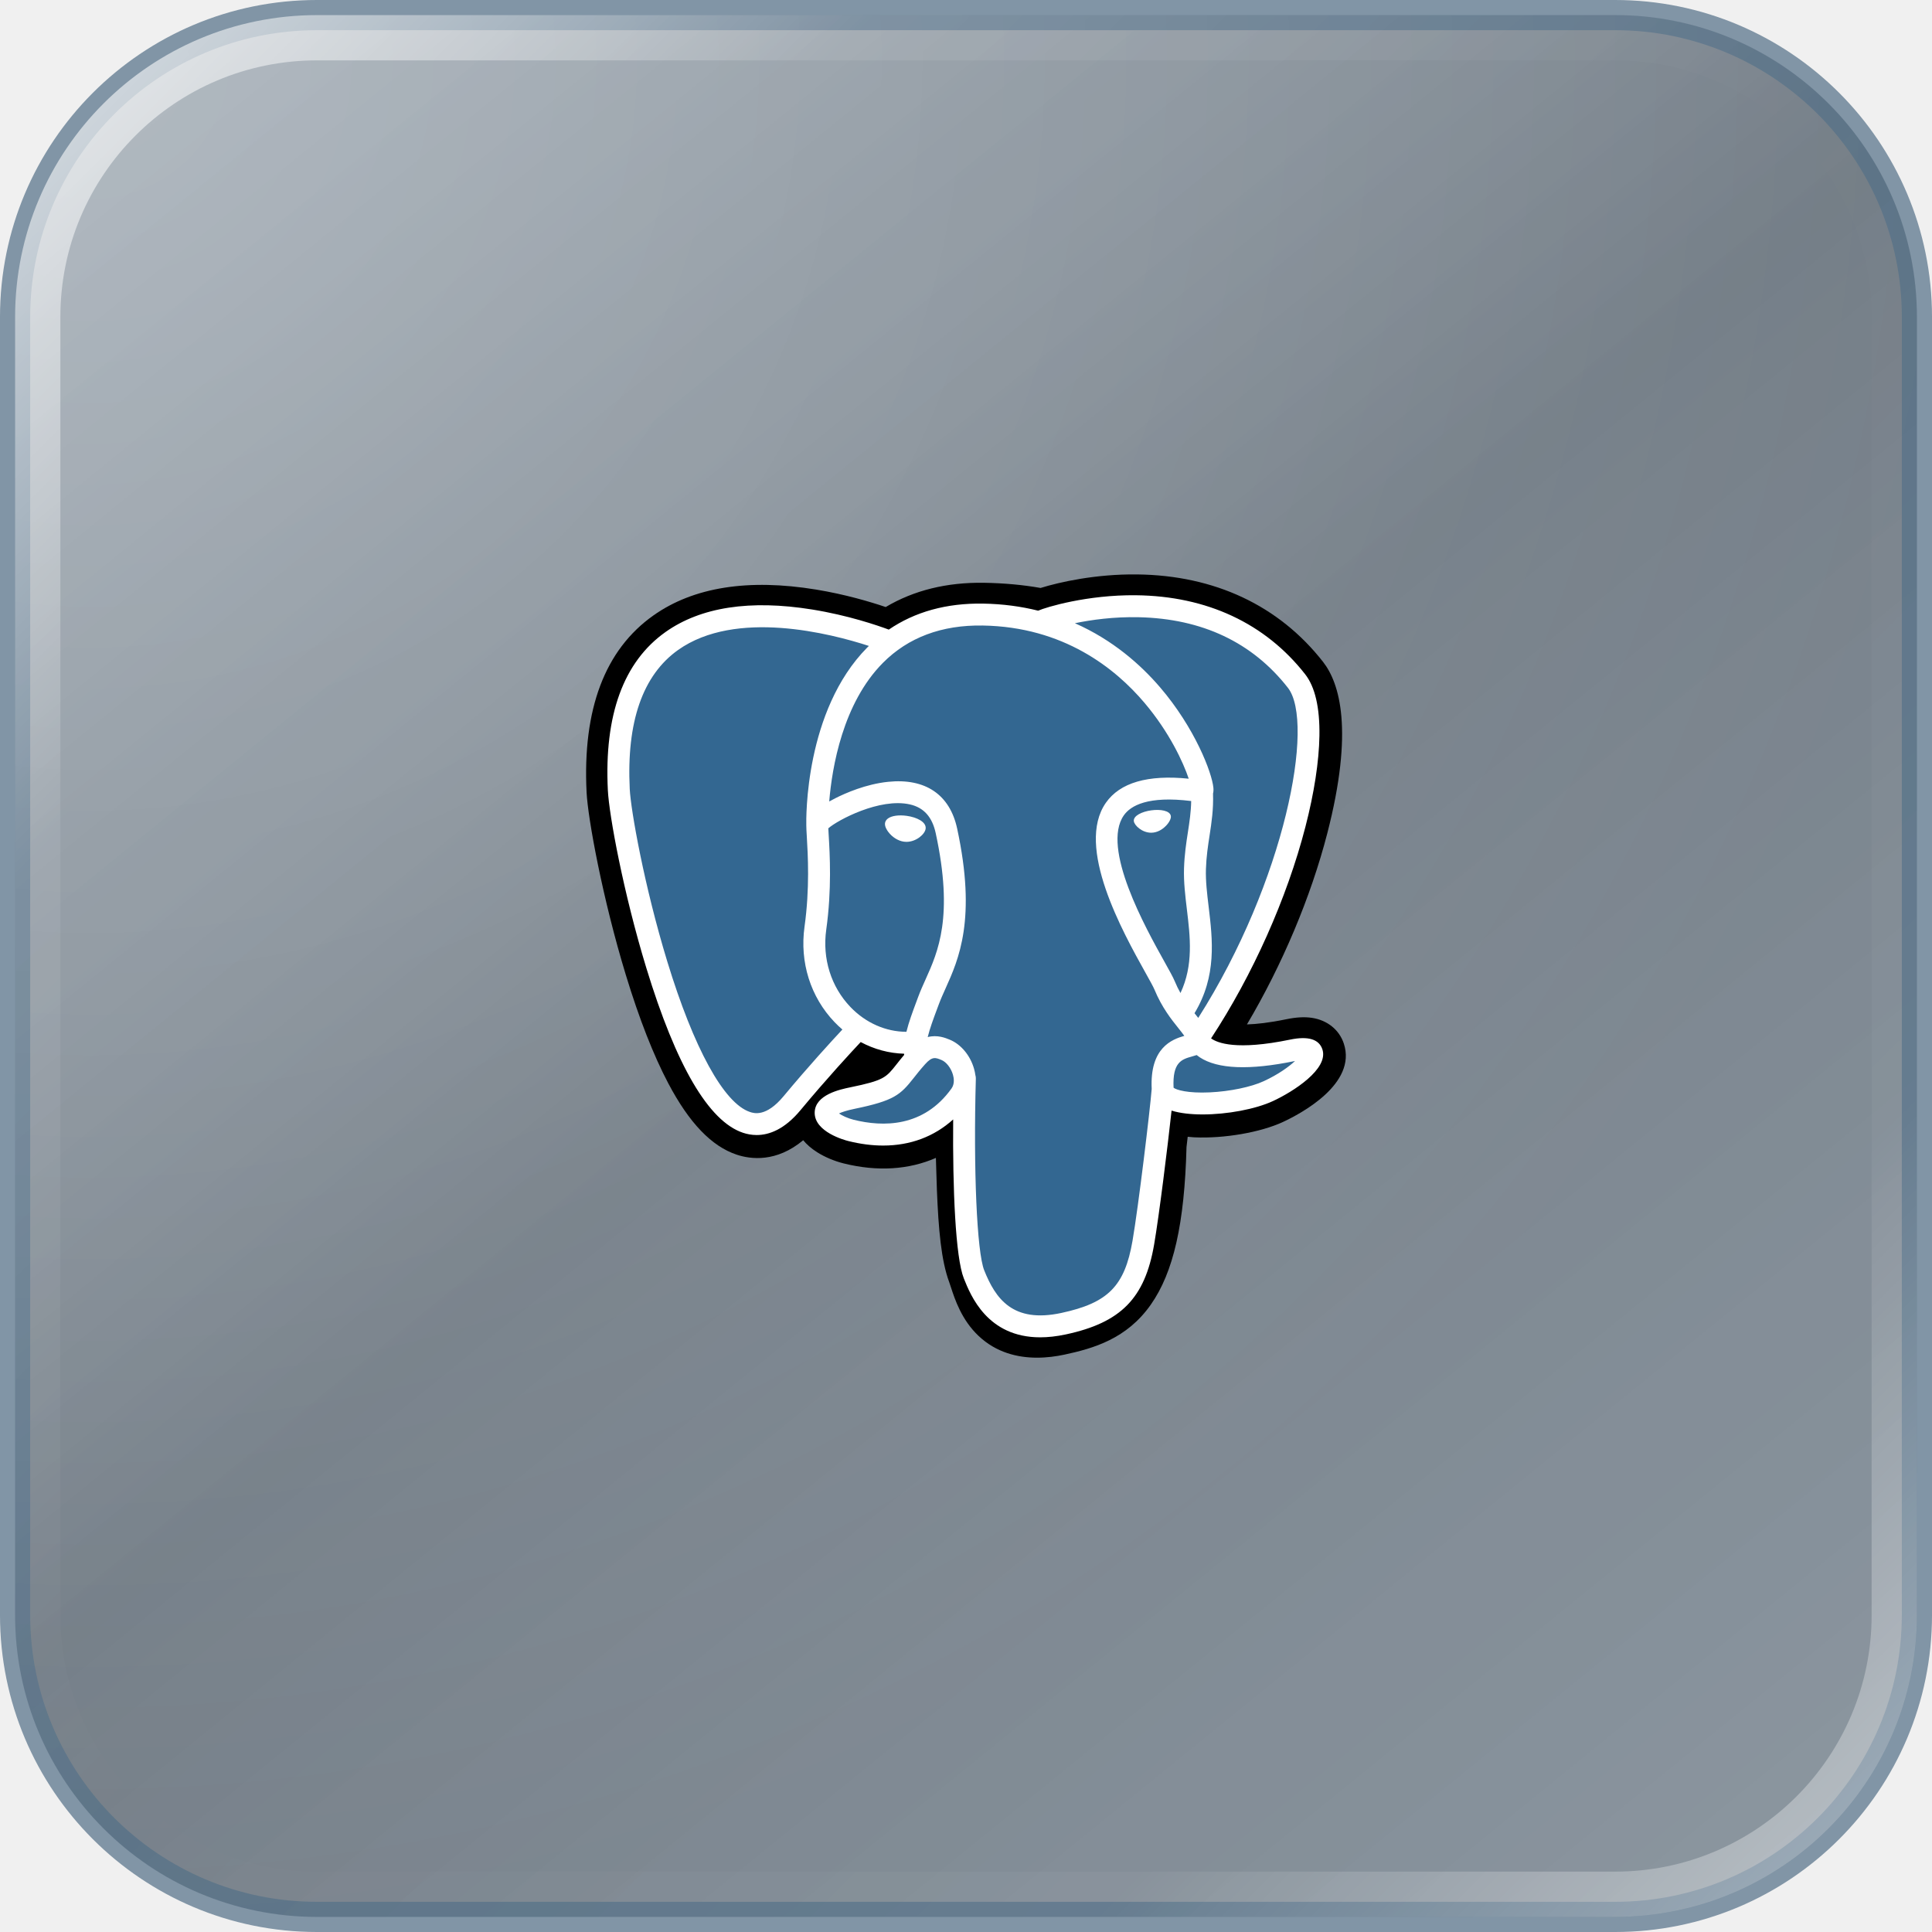
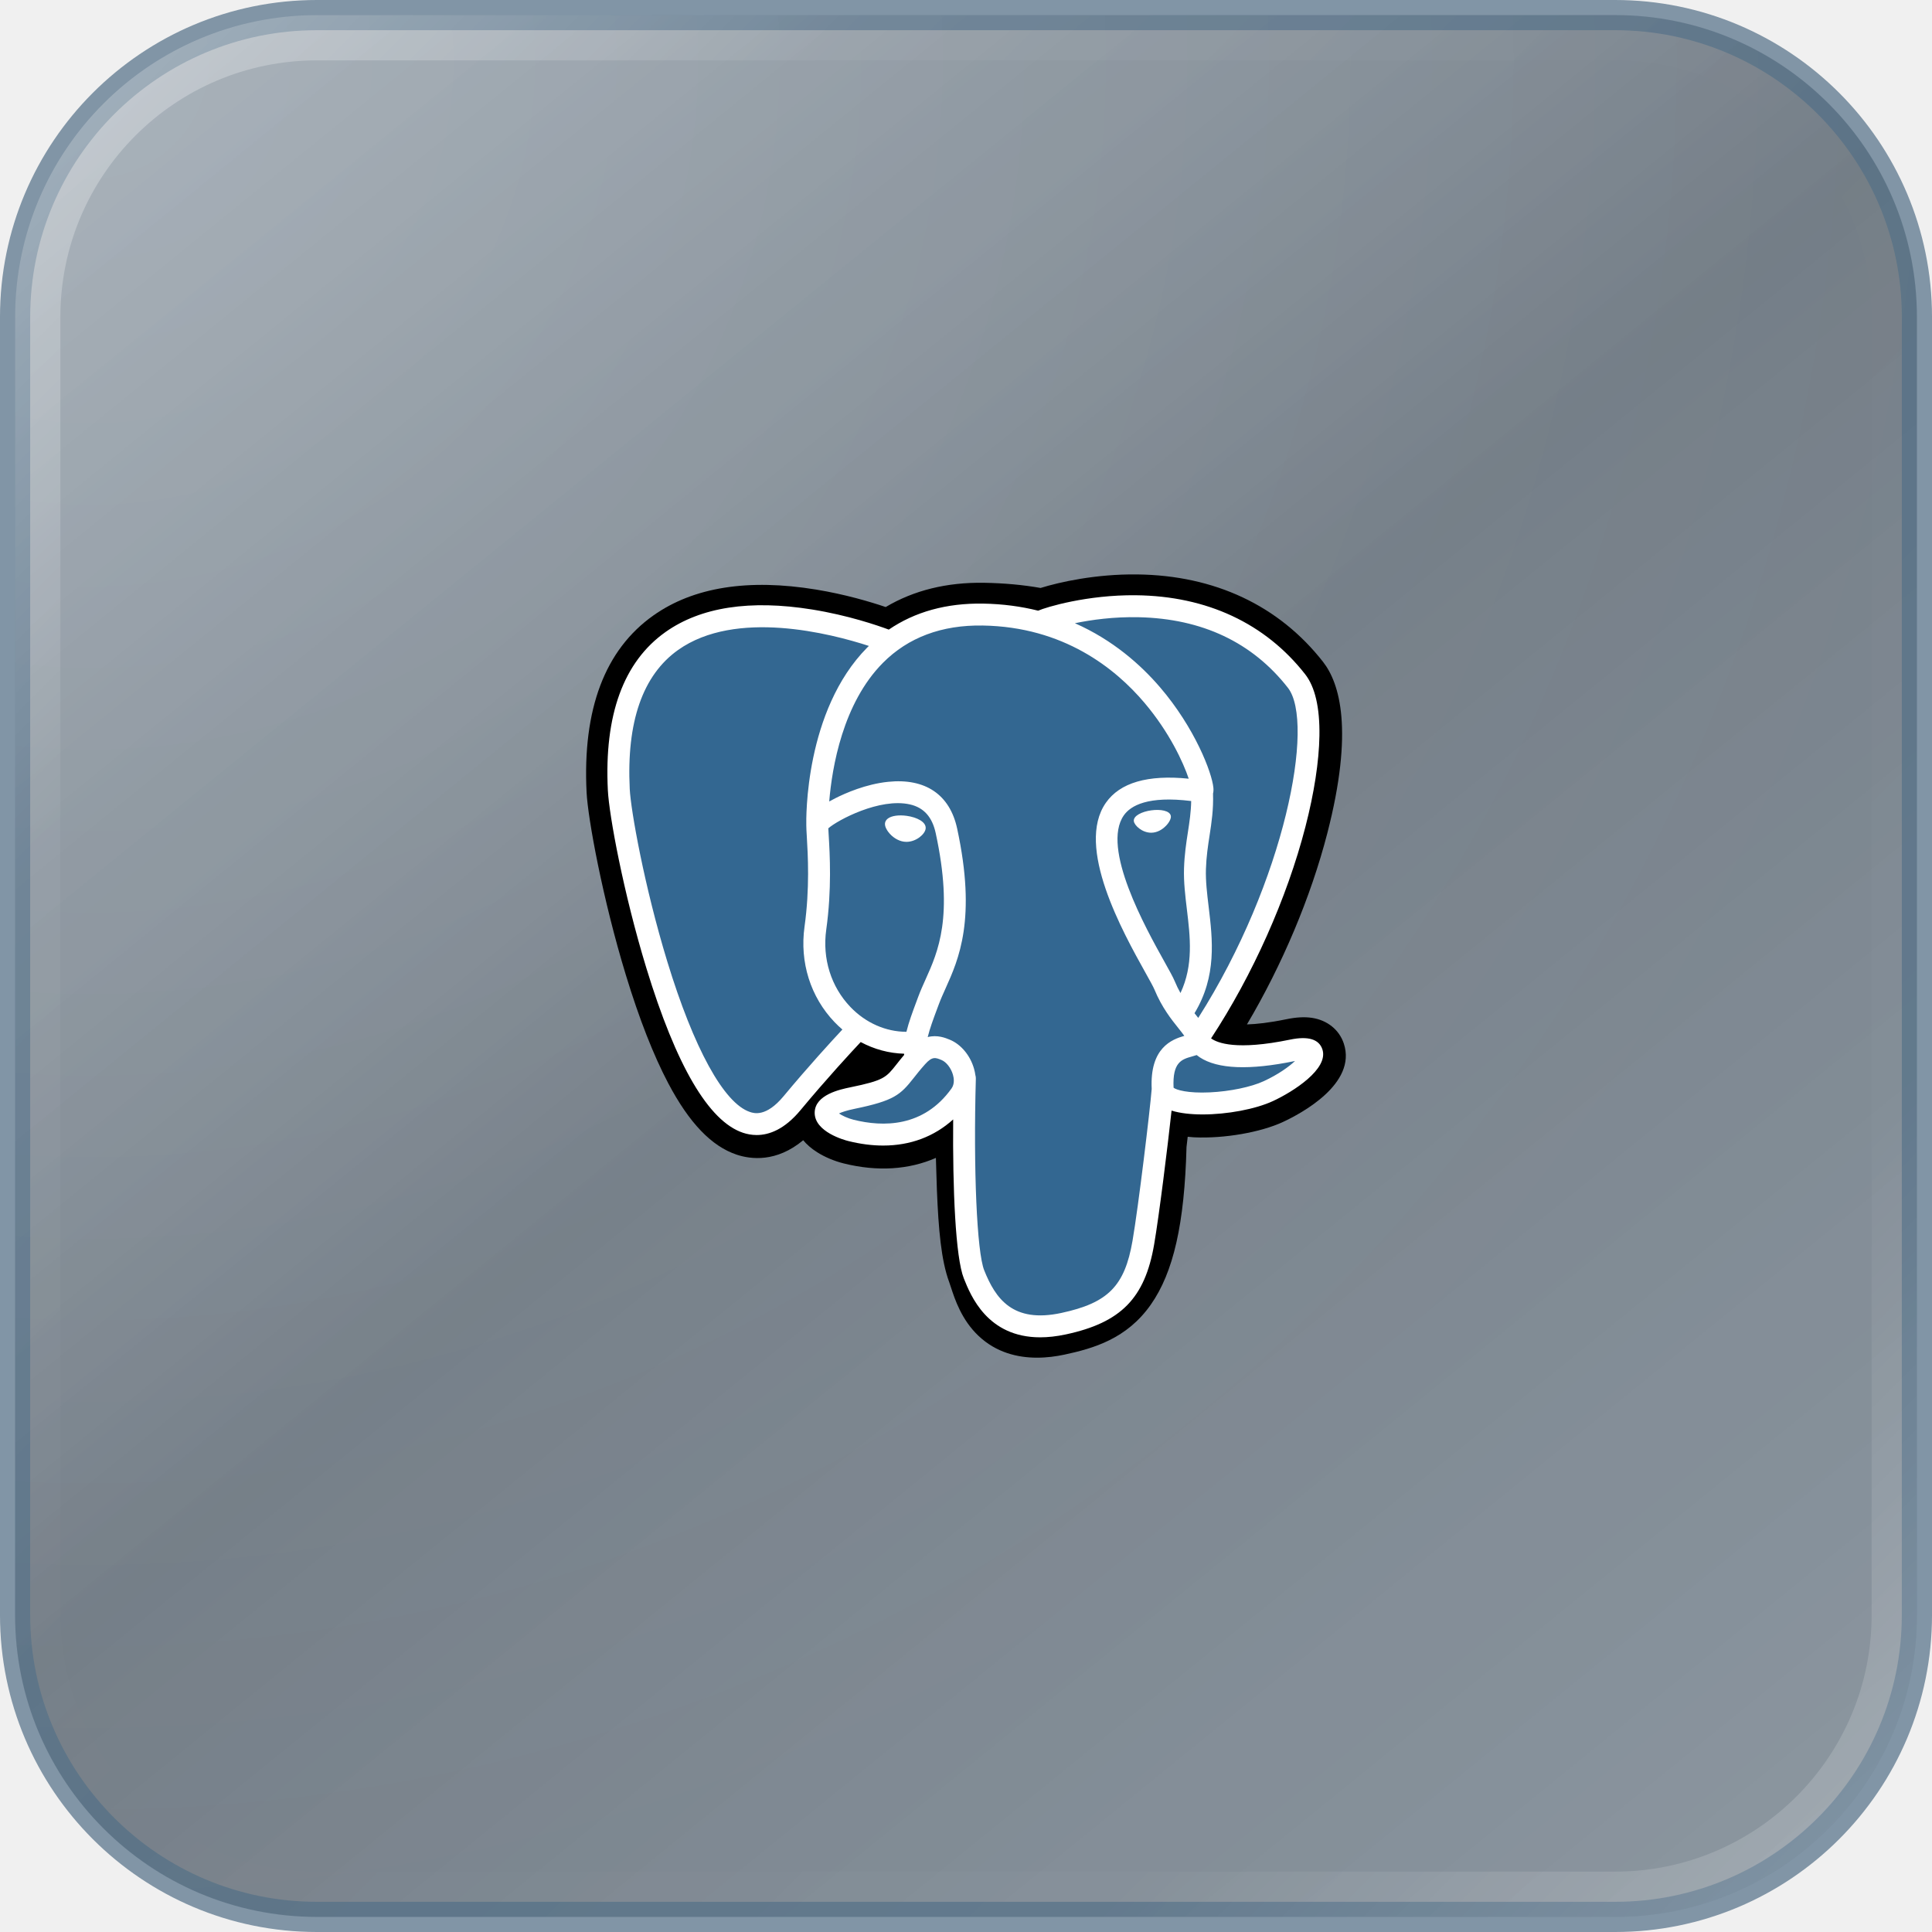
<svg xmlns="http://www.w3.org/2000/svg" viewBox="0 0 64 64" fill="none" color="#CBD5E1">
  <g>
    <defs>
      <linearGradient id="postgres-app-dark-background-surface" x1="6" y1="0" x2="58" y2="64" gradientUnits="userSpaceOnUse">
        <stop offset="0" stop-color="#526678" stop-opacity=".50" />
        <stop offset=".48" stop-color="#273746" stop-opacity=".62" />
        <stop offset="1" stop-color="#364A5C" stop-opacity=".54" />
      </linearGradient>
      <radialGradient id="postgres-app-dark-background-sheen" cx="3" cy="2" r="62" gradientUnits="userSpaceOnUse">
-         <stop stop-color="#FFFFFF" stop-opacity=".18" />
+         <stop stop-color="#FFFFFF" stop-opacity="0.09" />
        <stop offset="1" stop-color="#FFFFFF" stop-opacity="0" />
      </radialGradient>
      <linearGradient id="postgres-app-dark-background-reflection" x1="0" y1="0" x2="64" y2="64" gradientUnits="userSpaceOnUse">
-         <stop stop-color="#FFFFFF" stop-opacity=".75" />
-         <stop offset=".23" stop-color="#FFFFFF" stop-opacity=".08" />
+         <stop stop-color="#FFFFFF" stop-opacity="0.375" />
+         <stop offset=".23" stop-color="#FFFFFF" stop-opacity="0.04" />
        <stop offset=".5" stop-color="#FFFFFF" stop-opacity="0" />
-         <stop offset=".78" stop-color="#FFFFFF" stop-opacity=".04" />
-         <stop offset="1" stop-color="#FFFFFF" stop-opacity=".45" />
+         <stop offset=".78" stop-color="#FFFFFF" stop-opacity="0.02" />
+         <stop offset="1" stop-color="#FFFFFF" stop-opacity="0.225" />
      </linearGradient>
    </defs>
    <rect x=".5" y=".5" width="63" height="63" rx="10" fill="url(#postgres-app-dark-background-surface)" stroke="#526E86" stroke-opacity=".7" />
    <rect x=".5" y=".5" width="63" height="63" rx="10" fill="url(#postgres-app-dark-background-sheen)" />
    <rect x="1.25" y="1.25" width="61.5" height="61.5" rx="9.25" stroke="url(#postgres-app-dark-background-reflection)" stroke-width="1.5" />
  </g>
  <defs>
    <clipPath id="postgres-app-dark-tile">
      <rect x=".5" y=".5" width="63" height="63" rx="10" />
    </clipPath>
  </defs>
  <g clip-path="url(#postgres-app-dark-tile)">
    <svg viewBox="0 0 256 264" version="1.1" preserveAspectRatio="xMidYMid" x="18.992" y="18.992" width="26.016" height="26.016">
      <g>
        <path d="M255.008,158.086 C253.473,153.437 249.452,150.199 244.252,149.422 C241.8,149.056 238.992,149.212 235.669,149.897 C229.877,151.092 225.58,151.547 222.444,151.635 C234.281,131.65 243.906,108.86 249.447,87.407 C258.406,52.718 253.619,36.915 248.024,29.767 C233.217,10.848 211.614,0.683 185.552,0.372 C171.649,0.202 159.444,2.947 153.077,4.921 C147.149,3.875 140.775,3.291 134.086,3.183 C121.55,2.983 110.473,5.716 101.008,11.333 C95.767,9.561 87.358,7.063 77.646,5.469 C54.804,1.719 36.394,4.641 22.928,14.154 C6.622,25.672 -0.937,45.684 0.461,73.634 C0.905,82.508 5.869,109.508 13.685,135.114 C18.177,149.832 22.967,162.054 27.922,171.444 C34.949,184.759 42.468,192.6 50.909,195.416 C55.64,196.992 64.236,198.096 73.277,190.567 C74.423,191.954 75.952,193.333 77.981,194.614 C80.558,196.239 83.709,197.567 86.856,198.354 C98.197,201.189 108.82,200.48 117.883,196.506 C117.939,198.118 117.982,199.658 118.018,200.988 C118.079,203.145 118.138,205.26 118.217,207.238 C118.754,220.612 119.664,231.011 122.36,238.287 C122.508,238.688 122.707,239.297 122.917,239.944 C124.262,244.062 126.511,250.956 132.233,256.355 C138.158,261.948 145.325,263.663 151.889,263.663 C155.181,263.663 158.322,263.231 161.077,262.641 C170.897,260.536 182.05,257.33 190.118,245.842 C197.746,234.982 201.454,218.625 202.125,192.851 C202.212,192.123 202.292,191.427 202.369,190.764 C202.422,190.316 202.475,189.859 202.529,189.402 L204.326,189.56 L204.789,189.591 C214.791,190.047 227.021,187.926 234.532,184.437 C240.467,181.683 259.486,171.642 255.008,158.086" fill="#000000" />
        <path d="M237.906,160.722 C208.166,166.857 206.121,156.788 206.121,156.788 C237.522,110.195 250.648,51.052 239.32,36.577 C208.417,-2.908 154.922,15.766 154.029,16.25 L153.742,16.302 C147.866,15.082 141.291,14.356 133.9,14.235 C120.444,14.014 110.236,17.763 102.49,23.637 C102.49,23.637 7.06,-15.677 11.499,73.081 C12.443,91.963 38.563,215.954 69.717,178.503 C81.104,164.808 92.106,153.229 92.106,153.229 C97.571,156.859 104.113,158.711 110.971,158.046 L111.504,157.594 C111.338,159.294 111.414,160.957 111.717,162.926 C103.691,171.893 106.05,173.467 90.006,176.77 C73.771,180.116 83.308,186.072 89.535,187.629 C97.084,189.517 114.548,192.191 126.348,175.672 L125.878,177.557 C129.022,180.076 131.23,193.94 130.86,206.509 C130.49,219.077 130.243,227.706 132.721,234.446 C135.199,241.186 137.668,256.351 158.76,251.832 C176.383,248.055 185.516,238.268 186.787,221.943 C187.688,210.336 189.729,212.052 189.857,201.675 L191.494,196.763 C193.381,181.03 191.794,175.954 202.651,178.315 L205.29,178.547 C213.282,178.91 223.741,177.261 229.88,174.408 C243.098,168.274 250.938,158.031 237.904,160.722 L237.906,160.722" fill="#336791" />
        <path d="M108.076,81.525 C105.397,81.152 102.969,81.497 101.741,82.427 C101.05,82.95 100.837,83.556 100.779,83.973 C100.625,85.078 101.4,86.3 101.875,86.93 C103.221,88.714 105.187,89.94 107.133,90.21 C107.415,90.249 107.696,90.268 107.975,90.268 C111.22,90.268 114.171,87.741 114.431,85.876 C114.756,83.54 111.365,81.983 108.076,81.525" fill="#FFFFFF" />
        <path d="M196.86,81.599 L196.86,81.599 C196.604,79.768 193.346,79.246 190.254,79.676 C187.166,80.106 184.172,81.5 184.422,83.335 C184.623,84.762 187.199,87.198 190.249,87.198 C190.507,87.198 190.767,87.181 191.029,87.144 C193.065,86.862 194.559,85.569 195.268,84.824 C196.35,83.688 196.975,82.422 196.86,81.599" fill="#FFFFFF" />
        <path d="M247.802,160.025 C246.668,156.596 243.018,155.493 236.954,156.745 C218.949,160.461 212.501,157.887 210.384,156.328 C224.379,135.007 235.892,109.236 242.103,85.191 C245.045,73.801 246.67,63.223 246.803,54.602 C246.95,45.138 245.338,38.184 242.014,33.936 C228.612,16.811 208.942,7.625 185.132,7.373 C168.763,7.189 154.933,11.378 152.252,12.556 C146.606,11.152 140.451,10.29 133.75,10.18 C121.462,9.981 110.84,12.923 102.046,18.919 C98.226,17.498 88.354,14.109 76.281,12.164 C55.409,8.803 38.823,11.35 26.987,19.735 C12.864,29.741 6.344,47.627 7.607,72.894 C8.032,81.396 12.876,107.548 20.52,132.593 C30.582,165.557 41.519,184.218 53.028,188.057 C54.375,188.506 55.929,188.82 57.641,188.82 C61.839,188.82 66.986,186.928 72.341,180.49 C81.236,169.789 89.541,160.822 92.602,157.564 C97.126,159.992 102.096,161.348 107.179,161.484 C107.188,161.617 107.202,161.75 107.214,161.882 C106.194,163.092 105.357,164.152 104.644,165.057 C101.122,169.528 100.389,170.459 89.052,172.793 C85.827,173.459 77.261,175.224 77.136,181.228 C77,187.788 87.261,190.543 88.43,190.835 C92.504,191.855 96.429,192.358 100.172,192.358 C109.275,192.357 117.286,189.366 123.688,183.577 C123.491,206.963 124.466,230.007 127.274,237.028 C129.573,242.776 135.192,256.823 152.938,256.822 C155.542,256.822 158.408,256.519 161.561,255.843 C180.082,251.872 188.125,243.687 191.236,225.64 C192.901,215.995 195.758,192.964 197.102,180.61 C199.938,181.495 203.589,181.9 207.536,181.899 C215.768,181.899 225.267,180.15 231.224,177.385 C237.916,174.277 249.992,166.651 247.802,160.025 L247.802,160.025 Z M203.696,76.545 C203.635,80.192 203.133,83.503 202.601,86.959 C202.028,90.676 201.436,94.519 201.287,99.184 C201.14,103.724 201.707,108.445 202.255,113.009 C203.363,122.228 204.5,131.721 200.099,141.087 C199.415,139.872 198.754,138.546 198.149,137.078 C197.602,135.752 196.414,133.622 194.77,130.674 C188.37,119.198 173.385,92.324 181.056,81.358 C183.341,78.094 189.14,74.738 203.696,76.545 L203.696,76.545 Z M186.052,14.758 C207.386,15.229 224.261,23.21 236.21,38.478 C245.374,50.189 235.283,103.476 206.07,149.447 C205.781,149.08 205.488,148.71 205.184,148.33 C205.063,148.178 204.939,148.024 204.814,147.868 C212.363,135.401 210.887,123.066 209.573,112.13 C209.033,107.642 208.524,103.403 208.653,99.421 C208.787,95.2 209.345,91.581 209.885,88.081 C210.548,83.768 211.223,79.305 211.037,74.044 C211.176,73.492 211.232,72.84 211.159,72.066 C210.684,67.021 204.924,51.922 193.184,38.255 C186.762,30.781 177.397,22.416 164.61,16.774 C170.11,15.634 177.631,14.571 186.052,14.758 L186.052,14.758 Z M66.674,175.778 C60.774,182.872 56.7,181.512 55.36,181.066 C46.629,178.154 36.5,159.702 27.569,130.442 C19.841,105.124 15.325,79.665 14.967,72.526 C13.839,49.948 19.312,34.213 31.235,25.757 C50.639,11.997 82.541,20.233 95.36,24.41 C95.176,24.592 94.984,24.762 94.802,24.947 C73.766,46.191 74.265,82.488 74.317,84.706 C74.315,85.562 74.387,86.774 74.485,88.441 C74.847,94.546 75.521,105.908 73.721,118.775 C72.049,130.732 75.735,142.435 83.832,150.884 C84.67,151.758 85.545,152.58 86.449,153.352 C82.845,157.212 75.012,165.748 66.674,175.778 L66.674,175.778 Z M89.153,145.785 C82.627,138.975 79.663,129.503 81.02,119.796 C82.92,106.203 82.219,94.365 81.842,88.005 C81.789,87.115 81.743,86.335 81.715,85.72 C84.788,82.995 99.029,75.365 109.184,77.692 C113.819,78.753 116.643,81.909 117.817,87.337 C123.893,115.44 118.621,127.153 114.385,136.566 C113.512,138.505 112.687,140.338 111.983,142.234 L111.437,143.7 C110.055,147.406 108.769,150.852 107.972,154.124 C101.034,154.103 94.285,151.14 89.153,145.785 L89.153,145.785 Z M90.218,183.685 C88.192,183.179 86.37,182.3 85.301,181.571 C86.194,181.15 87.783,180.579 90.539,180.012 C103.876,177.266 105.936,175.328 110.434,169.617 C111.465,168.308 112.634,166.823 114.253,165.015 C114.253,165.014 114.254,165.014 114.255,165.013 C116.666,162.313 117.769,162.771 119.769,163.601 C121.39,164.272 122.969,166.303 123.609,168.539 C123.912,169.595 124.252,171.6 123.139,173.159 C113.743,186.315 100.051,186.146 90.218,183.685 L90.218,183.685 Z M160.017,248.637 C143.701,252.133 137.924,243.808 134.117,234.291 C131.66,228.147 130.452,200.44 131.309,169.844 C131.32,169.437 131.262,169.043 131.15,168.674 C131.052,167.96 130.902,167.238 130.694,166.512 C129.42,162.06 126.315,158.336 122.59,156.792 C121.11,156.179 118.394,155.054 115.13,155.889 C115.826,153.021 117.033,149.782 118.342,146.275 L118.891,144.8 C119.509,143.137 120.285,141.414 121.105,139.59 C125.538,129.742 131.609,116.253 125.02,85.78 C122.552,74.366 114.31,68.792 101.816,70.087 C94.325,70.862 87.473,73.884 84.055,75.617 C83.32,75.989 82.648,76.349 82.02,76.699 C82.974,65.199 86.578,43.707 100.061,30.11 C108.549,21.549 119.854,17.321 133.628,17.549 C160.769,17.993 178.172,31.921 187.994,43.528 C196.458,53.529 201.041,63.604 202.87,69.037 C189.115,67.639 179.76,70.354 175.018,77.134 C164.701,91.882 180.662,120.506 188.333,134.263 C189.74,136.784 190.954,138.963 191.336,139.889 C193.834,145.943 197.068,149.985 199.429,152.935 C200.153,153.839 200.855,154.716 201.389,155.482 C197.223,156.683 189.74,159.458 190.422,173.329 C189.872,180.289 185.961,212.875 183.974,224.388 C181.351,239.598 175.754,245.263 160.017,248.637 L160.017,248.637 Z M228.121,170.701 C223.861,172.678 216.732,174.162 209.96,174.48 C202.479,174.83 198.672,173.642 197.776,172.911 C197.355,164.267 200.573,163.364 203.978,162.408 C204.513,162.257 205.035,162.111 205.539,161.935 C205.852,162.19 206.195,162.443 206.571,162.691 C212.583,166.659 223.306,167.087 238.445,163.962 C238.5,163.951 238.556,163.94 238.611,163.929 C236.569,165.838 233.075,168.4 228.121,170.701 L228.121,170.701 Z" fill="#FFFFFF" />
      </g>
    </svg>
  </g>
</svg>
